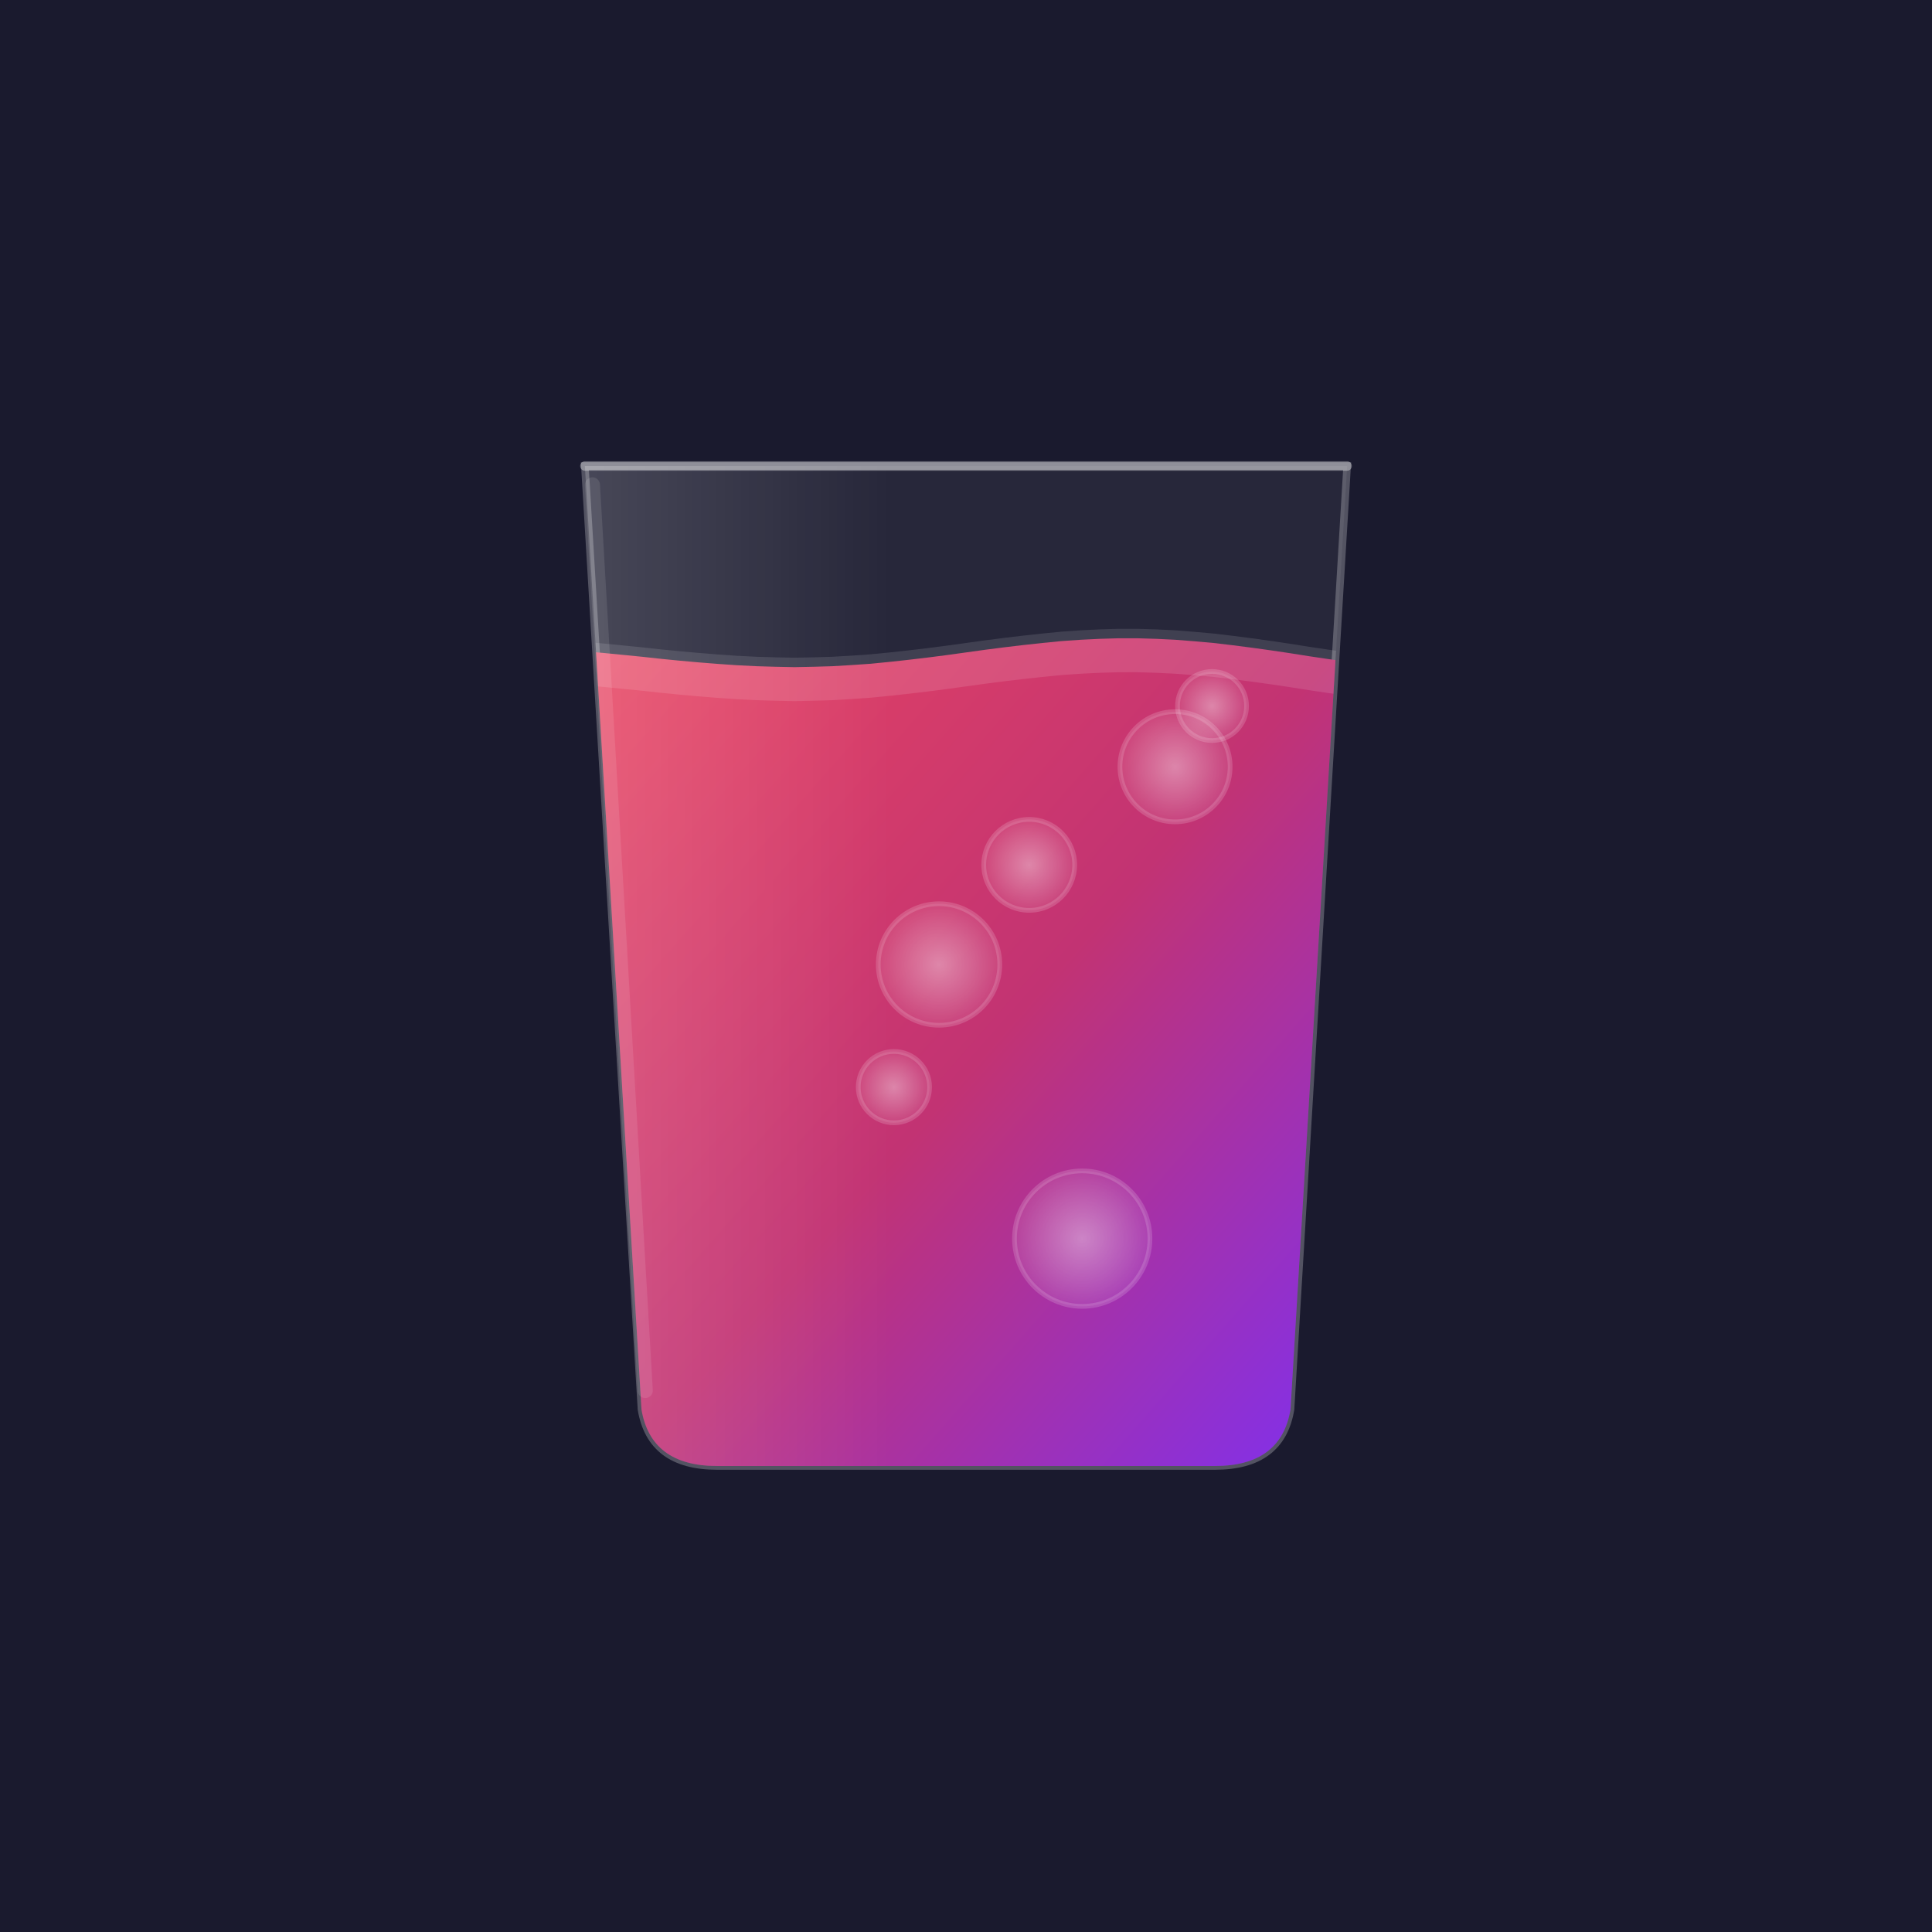
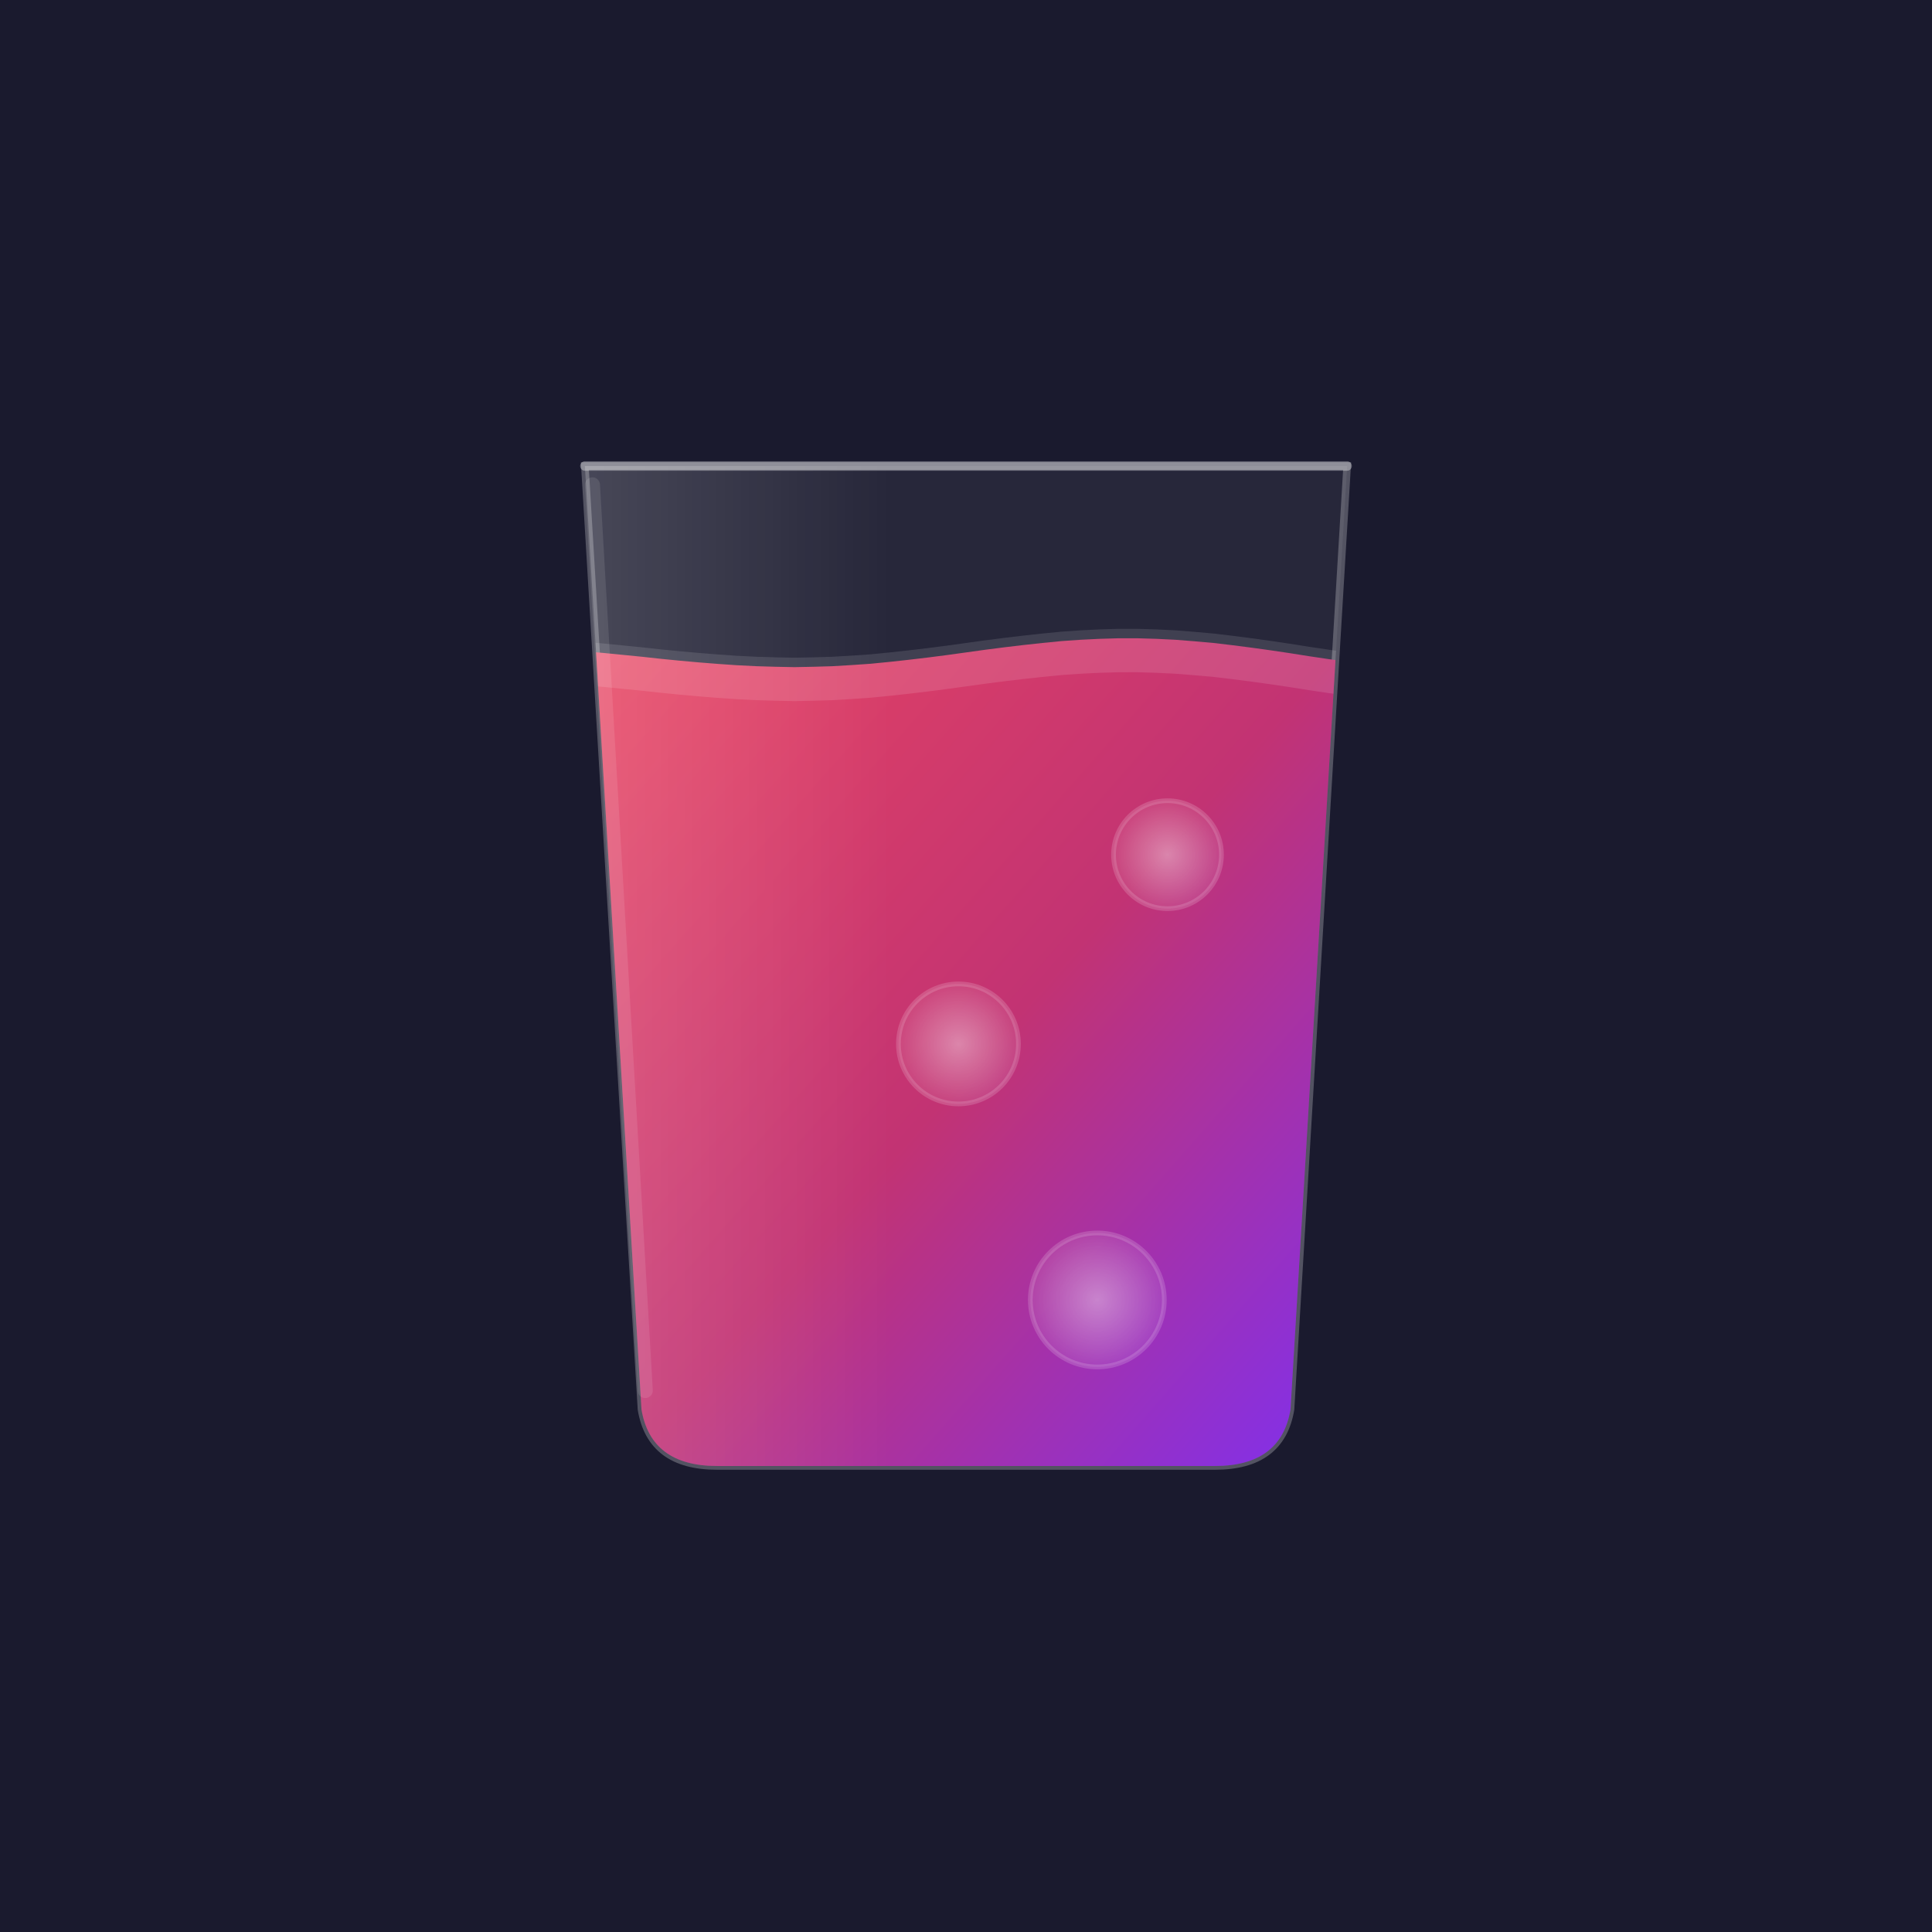
<svg xmlns="http://www.w3.org/2000/svg" viewBox="0 0 1024 1024" width="1024" height="1024">
  <defs>
    <linearGradient id="bg" x1="0" y1="0" x2="0" y2="1">
      <stop offset="0%" stop-color="#1a1a2e" />
      <stop offset="100%" stop-color="#16213e" />
    </linearGradient>
    <linearGradient id="liquid" x1="0" y1="0" x2="1" y2="1">
      <stop offset="0%" stop-color="#e94560" />
      <stop offset="50%" stop-color="#c23373" />
      <stop offset="100%" stop-color="#7b2ff7" />
    </linearGradient>
    <linearGradient id="glassHighlight" x1="0" y1="0" x2="1" y2="0">
      <stop offset="0%" stop-color="rgba(255,255,255,0.15)" />
      <stop offset="40%" stop-color="rgba(255,255,255,0)" />
    </linearGradient>
    <radialGradient id="bubbleGlow">
      <stop offset="0%" stop-color="rgba(255,255,255,0.5)" />
      <stop offset="100%" stop-color="rgba(255,255,255,0.1)" />
    </radialGradient>
    <clipPath id="glassClip">
      <path d="M310 247 L340 747 Q345 777 380 777 L644 777 Q679 777 684 747 L714 247 Z" />
    </clipPath>
  </defs>
  <rect width="1024" height="1024" fill="#1a1a2e" />
  <path d="M310 247 L340 747 Q345 777 380 777 L644 777 Q679 777 684 747 L714 247 Z" fill="rgba(255,255,255,0.06)" stroke="rgba(255,255,255,0.25)" stroke-width="4" />
  <g clip-path="url(#glassClip)">
    <path d="M310.0 345.2 L320.1 346.1 L330.2 347.1 L340.3 348.1 L350.4 349.2 L360.5 350.2 L370.6 351.1 L380.7 351.9 L390.8 352.6 L400.9 353.1 L411.0 353.4 L421.1 353.6 L431.2 353.4 L441.3 353.1 L451.4 352.5 L461.5 351.8 L471.6 350.8 L481.7 349.7 L491.8 348.5 L501.9 347.2 L512.0 345.8 L522.1 344.4 L532.2 343.1 L542.3 341.9 L552.4 340.8 L562.5 339.8 L572.6 339.1 L582.7 338.6 L592.8 338.3 L602.9 338.3 L613.0 338.6 L623.1 339.1 L633.2 339.9 L643.3 340.8 L653.4 342.0 L663.5 343.3 L673.6 344.7 L683.7 346.2 L693.8 347.8 L703.9 349.3 L714.0 350.7 L714 800 L310 800 Z" fill="url(#liquid)" />
    <path d="M310.0 340.2 L320.1 341.1 L330.2 342.1 L340.3 343.1 L350.4 344.2 L360.5 345.2 L370.6 346.1 L380.7 346.9 L390.8 347.6 L400.9 348.1 L411.0 348.4 L421.1 348.6 L431.2 348.4 L441.3 348.1 L451.4 347.5 L461.5 346.8 L471.6 345.8 L481.7 344.7 L491.8 343.5 L501.9 342.2 L512.0 340.8 L522.1 339.4 L532.2 338.1 L542.3 336.9 L552.4 335.8 L562.5 334.8 L572.6 334.1 L582.7 333.6 L592.8 333.3 L602.9 333.3 L613.0 333.6 L623.1 334.1 L633.2 334.9 L643.3 335.8 L653.4 337.0 L663.5 338.3 L673.6 339.7 L683.7 341.2 L693.8 342.8 L703.9 344.3 L714.0 345.7 L714.0 368.7 L703.9 367.3 L693.8 365.8 L683.7 364.2 L673.6 362.7 L663.5 361.3 L653.4 360.0 L643.3 358.8 L633.2 357.9 L623.1 357.1 L613.0 356.6 L602.9 356.3 L592.8 356.3 L582.7 356.6 L572.6 357.1 L562.5 357.8 L552.4 358.8 L542.3 359.9 L532.2 361.1 L522.1 362.4 L512.0 363.8 L501.9 365.2 L491.8 366.5 L481.7 367.7 L471.6 368.8 L461.5 369.8 L451.4 370.5 L441.3 371.1 L431.2 371.4 L421.1 371.6 L411.0 371.4 L400.9 371.1 L390.8 370.6 L380.7 369.9 L370.6 369.1 L360.5 368.2 L350.4 367.2 L340.3 366.1 L330.2 365.1 L320.1 364.1 L310.0 363.2 Z" fill="rgba(255,255,255,0.12)" />
-     <circle cx="573.6" cy="656.5" r="35.9" fill="url(#bubbleGlow)" stroke="rgba(255,255,255,0.20)" stroke-width="2.5" opacity="0.80" />
-     <circle cx="497.7" cy="511.2" r="32.2" fill="url(#bubbleGlow)" stroke="rgba(255,255,255,0.20)" stroke-width="2.5" opacity="0.80" />
-     <circle cx="622.8" cy="406.4" r="29.2" fill="url(#bubbleGlow)" stroke="rgba(255,255,255,0.20)" stroke-width="2.5" opacity="0.80" />
-     <circle cx="545.5" cy="458.4" r="24.1" fill="url(#bubbleGlow)" stroke="rgba(255,255,255,0.20)" stroke-width="2.5" opacity="0.80" />
-     <circle cx="473.8" cy="576.2" r="18.9" fill="url(#bubbleGlow)" stroke="rgba(255,255,255,0.20)" stroke-width="2.5" opacity="0.80" />
-     <circle cx="642.4" cy="374.2" r="18.3" fill="url(#bubbleGlow)" stroke="rgba(255,255,255,0.20)" stroke-width="2.5" opacity="0.80" />
+     <circle cx="581.6" cy="689.0" r="35.5" fill="url(#bubbleGlow)" stroke="rgba(255,255,255,0.20)" stroke-width="2.5" opacity="0.80" />
+     <circle cx="508.0" cy="553.3" r="31.8" fill="url(#bubbleGlow)" stroke="rgba(255,255,255,0.20)" stroke-width="2.5" opacity="0.80" />
+     <circle cx="618.8" cy="453.0" r="28.6" fill="url(#bubbleGlow)" stroke="rgba(255,255,255,0.20)" stroke-width="2.5" opacity="0.80" />
  </g>
  <path d="M310 247 L714 247" stroke="rgba(255,255,255,0.35)" stroke-width="5" stroke-linecap="round" />
  <path d="M314 257 L342 737" stroke="rgba(255,255,255,0.1)" stroke-width="8" stroke-linecap="round" />
  <path d="M310 247 L340 747 Q345 777 380 777 L644 777 Q679 777 684 747 L714 247 Z" fill="url(#glassHighlight)" />
</svg>
